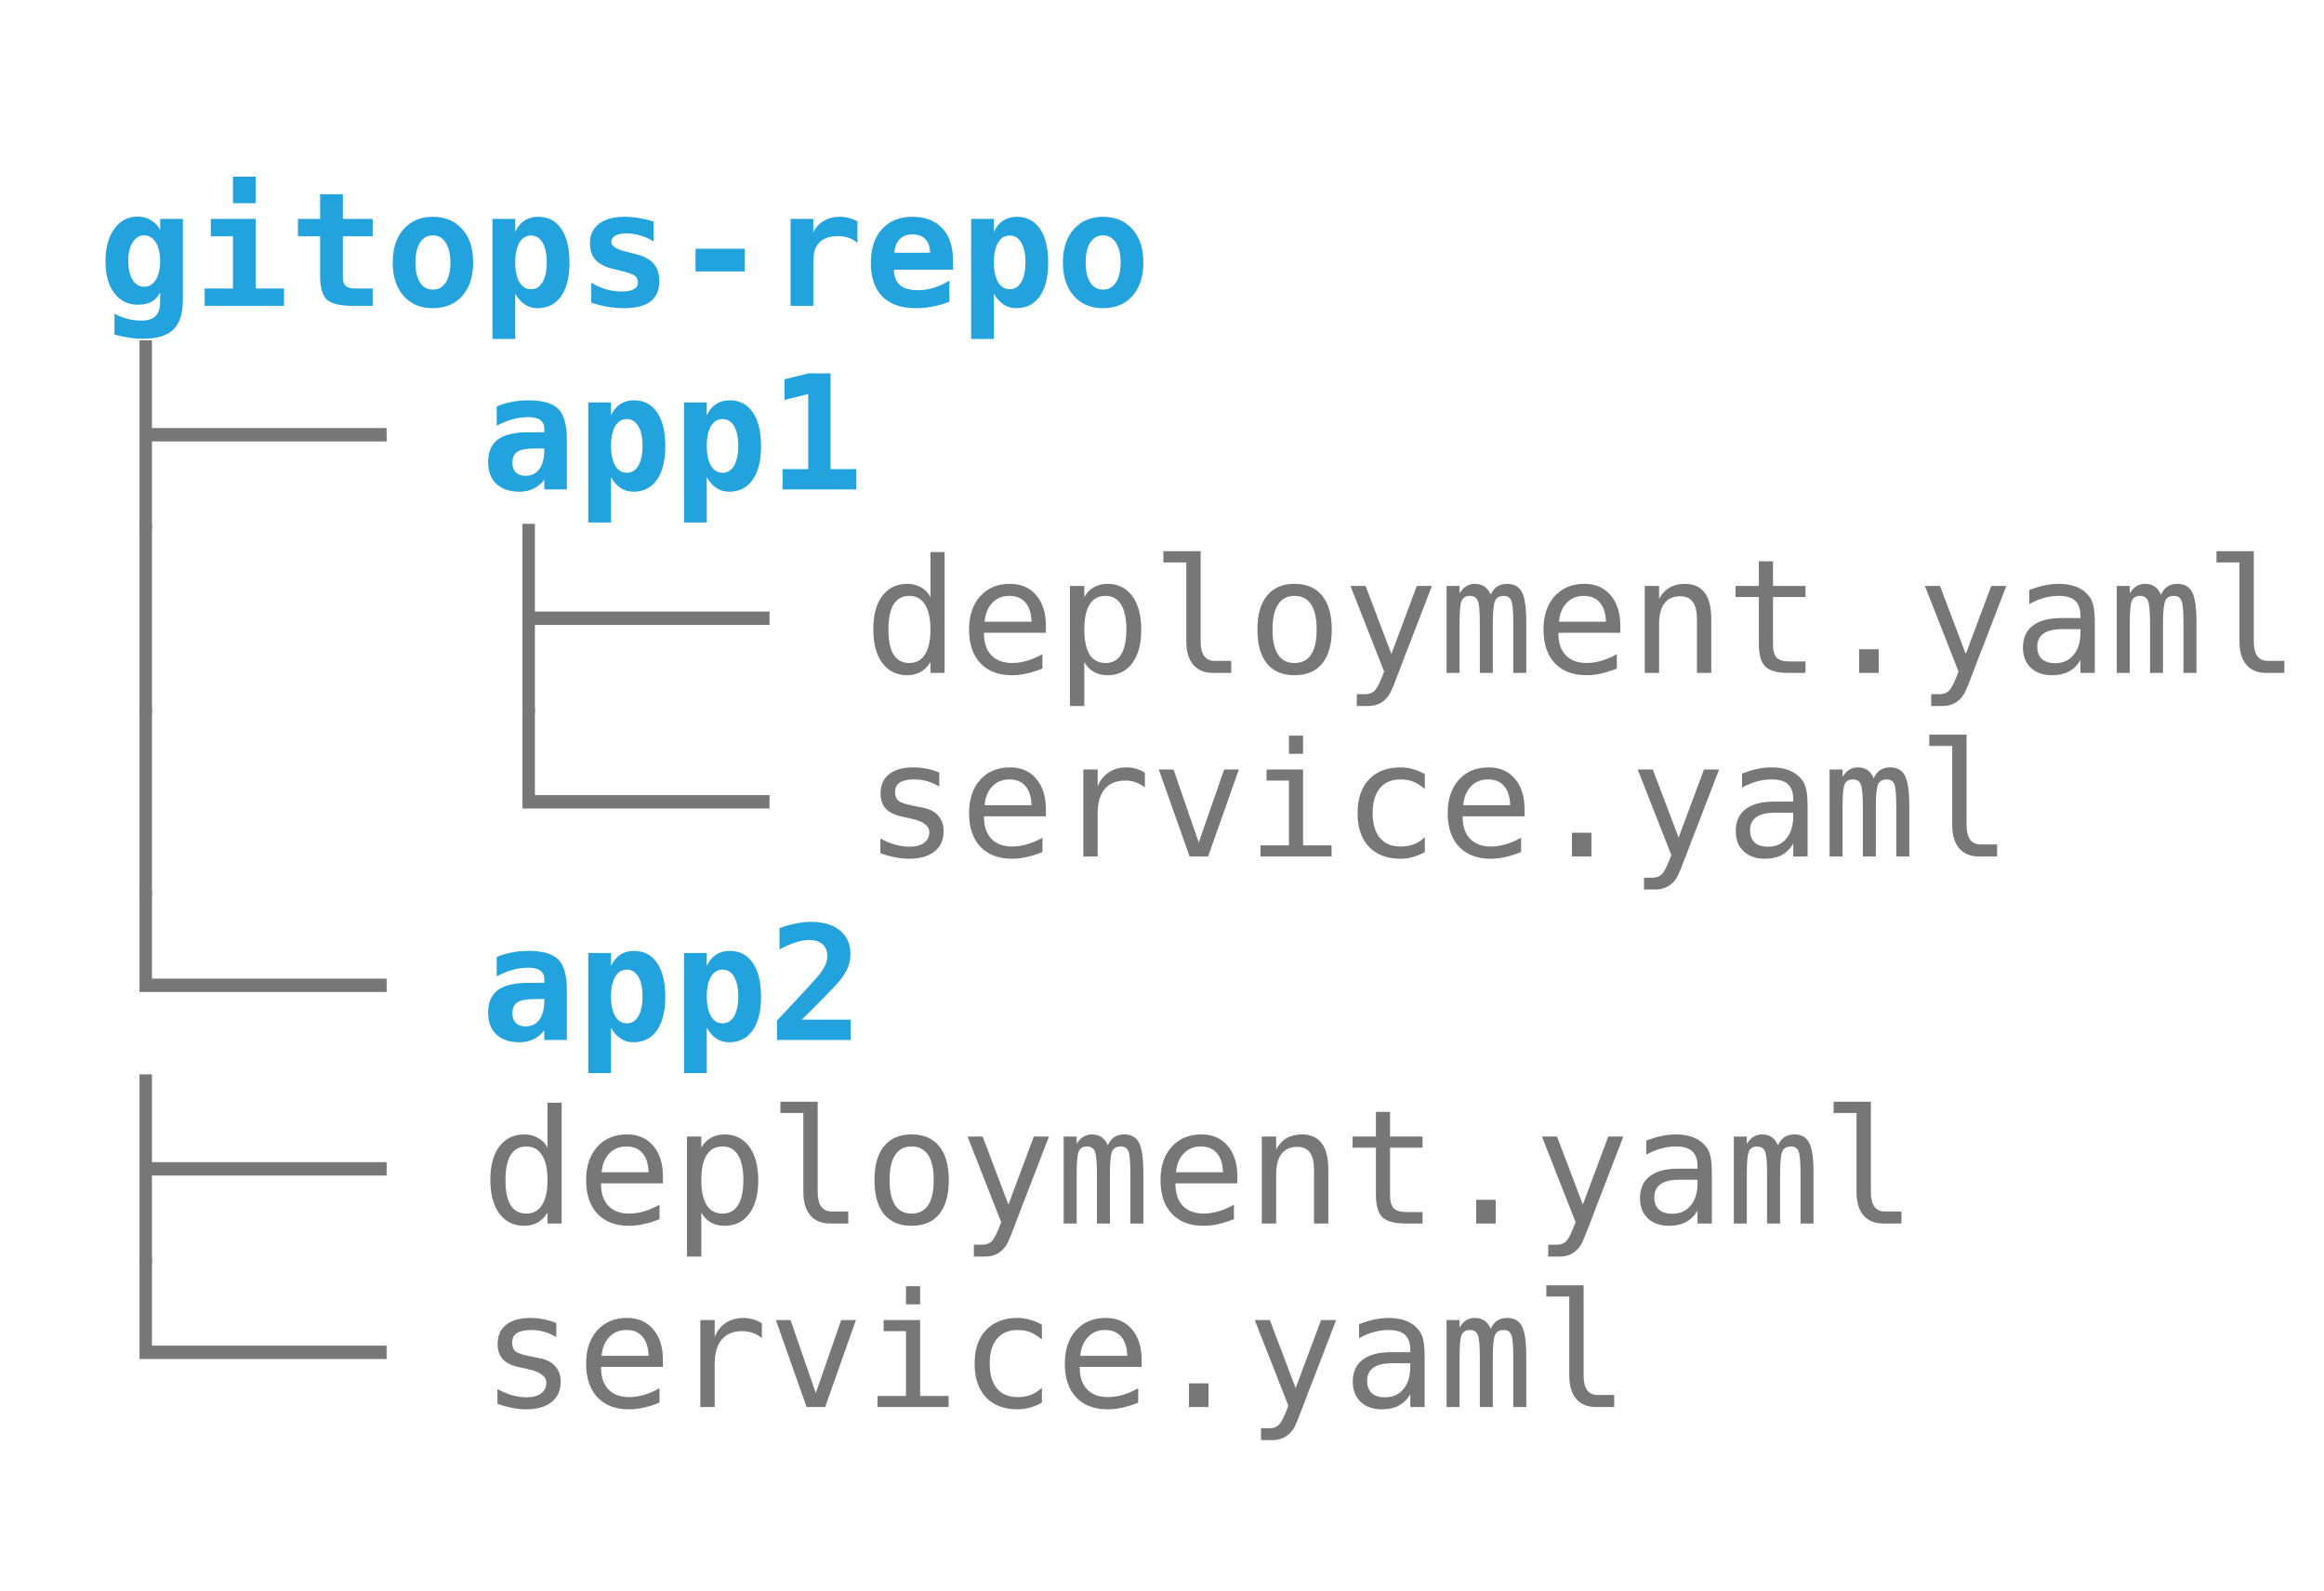
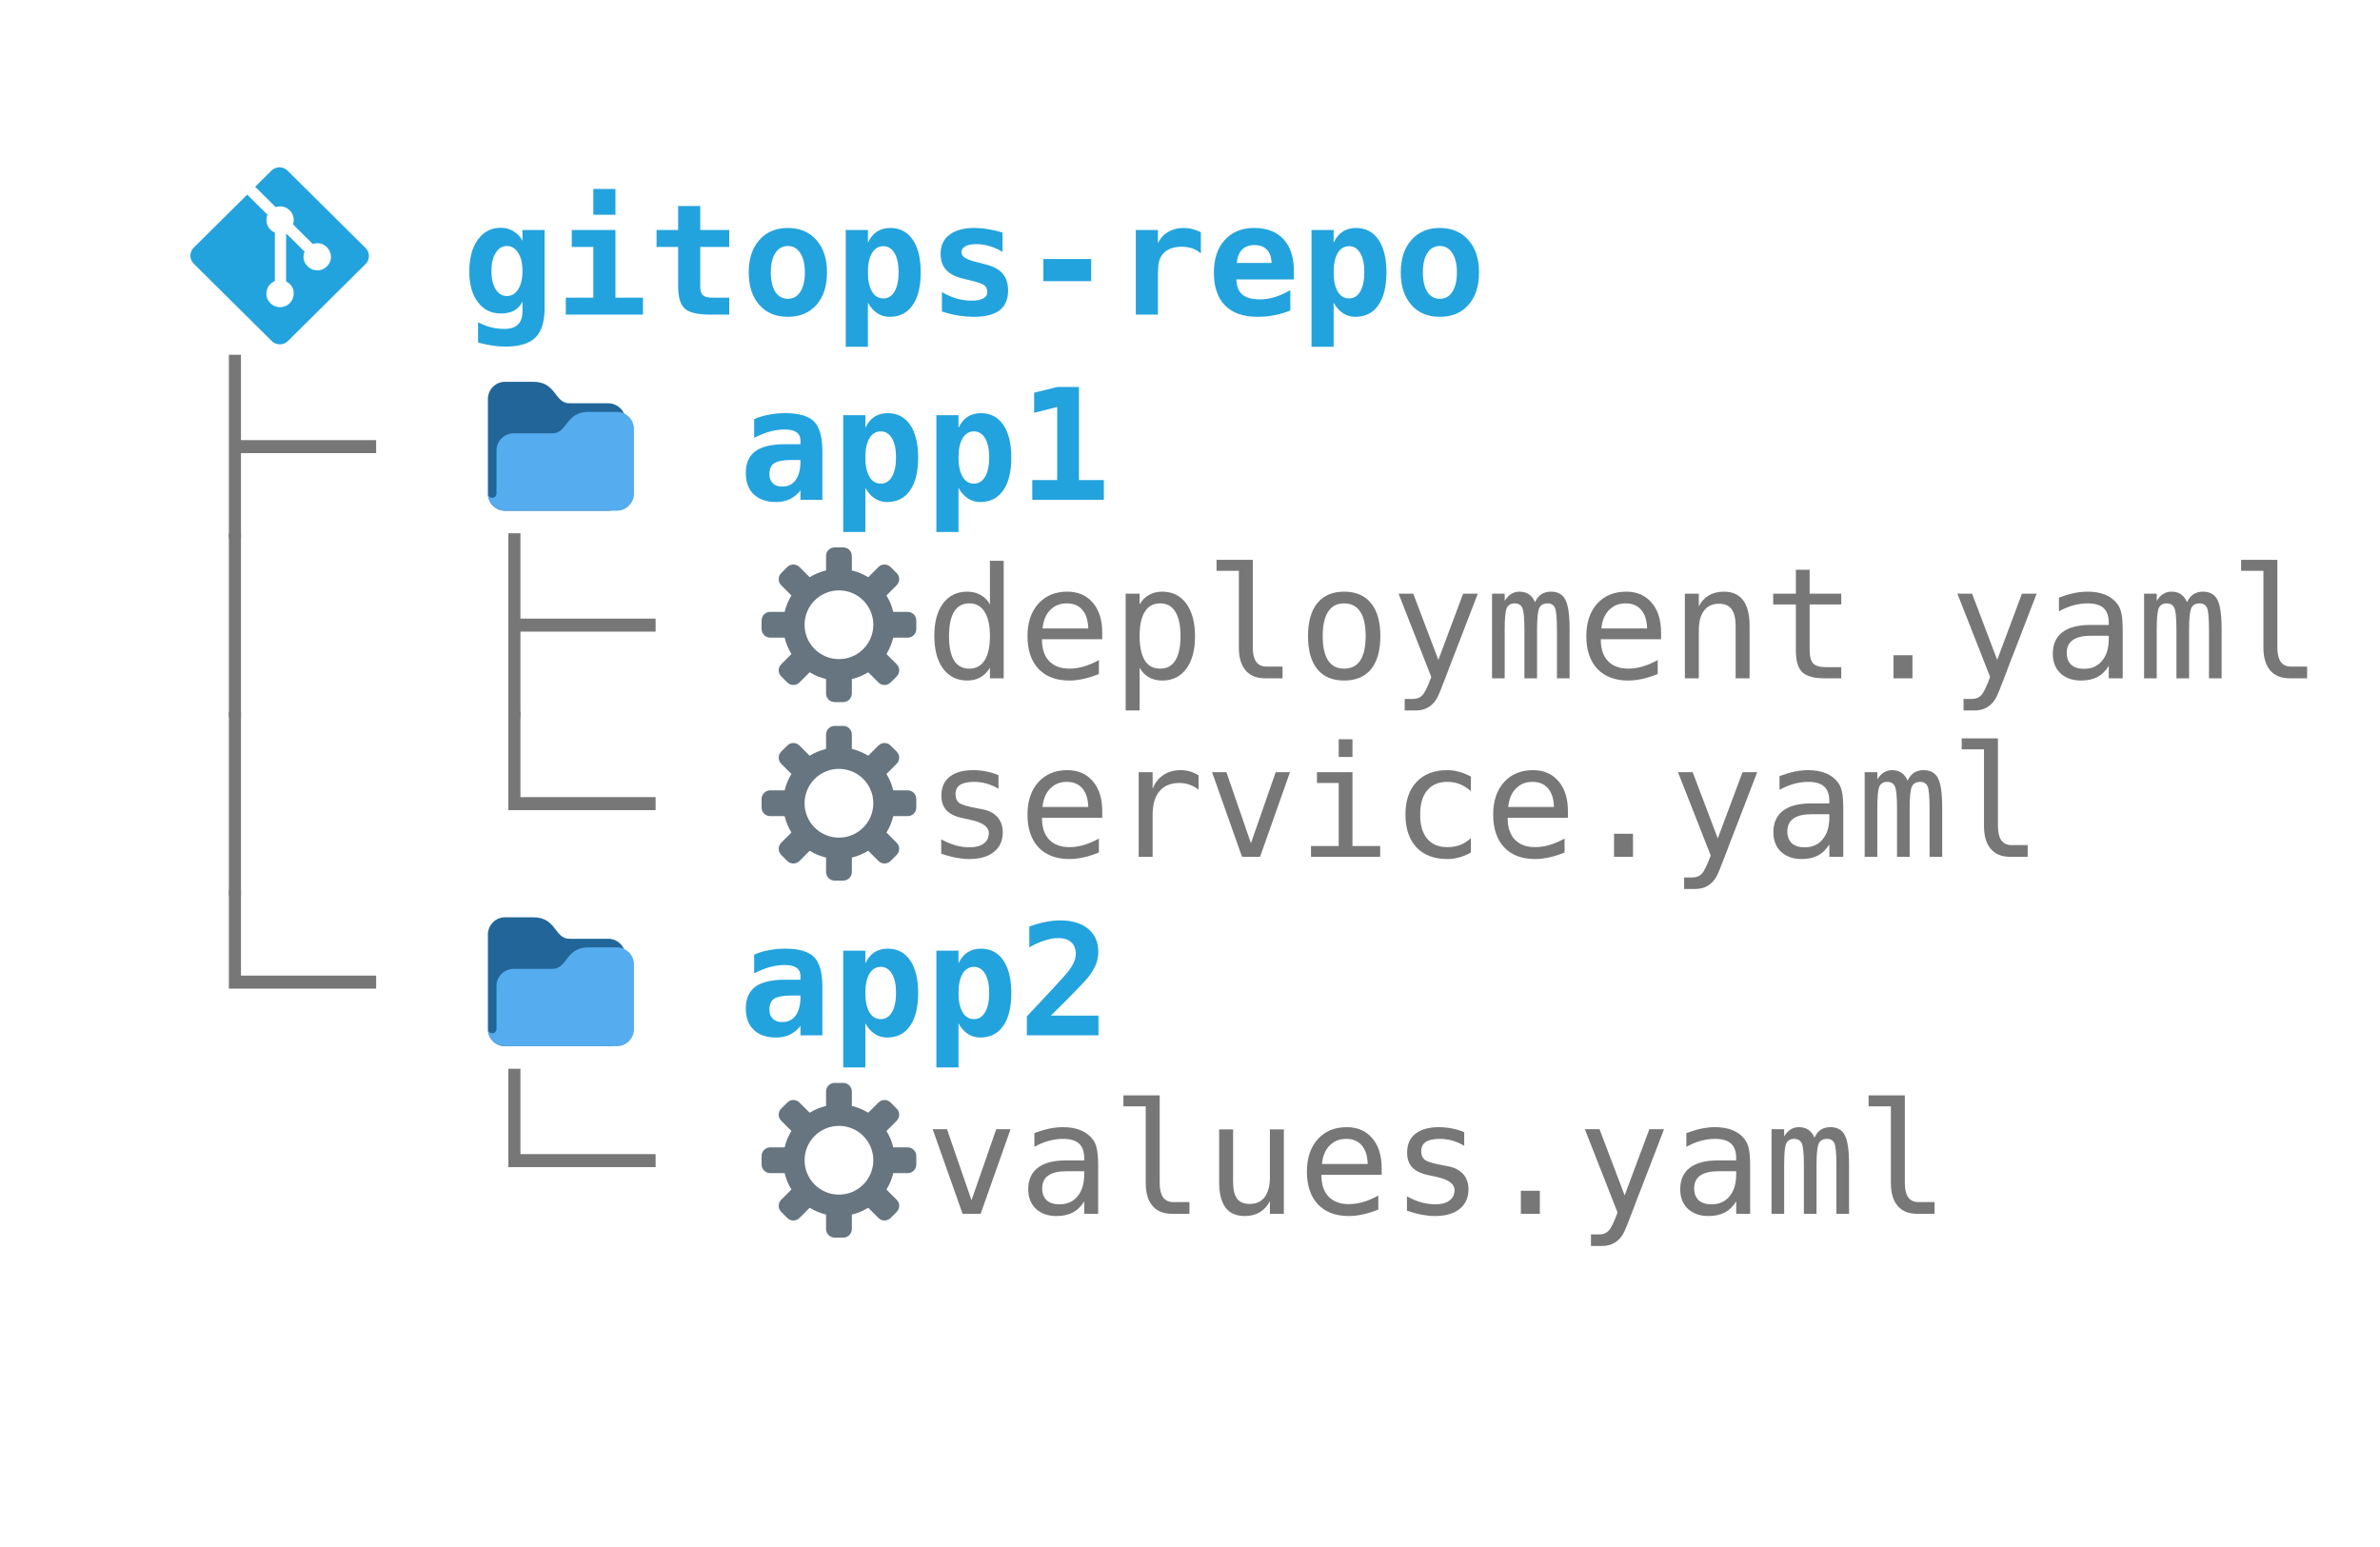
- <svg xmlns="http://www.w3.org/2000/svg" width="190" height="130">
+ <svg xmlns="http://www.w3.org/2000/svg" width="200" height="130">
  <defs>
    <g id="group_0">
-       <text fill="#23A3DD" font-size="13" font-weight="600" font-family="'DejaVu Sans Mono', -apple-system, BlinkMacSystemFont, 'Segoe UI', Roboto, Helvetica, Arial, sans-serif, 'Apple Color Emoji', 'Segoe UI Emoji', 'Segoe UI Symbol'" x="8" y="25">
- 					gitops-repo
+       <text fill="#777" font-size="13" font-family="'DejaVu Sans Mono', -apple-system, BlinkMacSystemFont, 'Segoe UI', Roboto, Helvetica, Arial, sans-serif, 'Apple Color Emoji', 'Segoe UI Emoji', 'Segoe UI Symbol'" x="8" y="26.438">
+ 				 
			</text>
-       <text fill="#777" font-size="13" font-family="'DejaVu Sans Mono', -apple-system, BlinkMacSystemFont, 'Segoe UI', Roboto, Helvetica, Arial, sans-serif, 'Apple Color Emoji', 'Segoe UI Emoji', 'Segoe UI Symbol'" x="8" y="40">
- 					├── 
+       <path fill="#23A3DD" transform="matrix(0.0334821 0 0 0.0331903 16 13.0033)" d="M439.55 236.05L244 40.45Q243.499 39.949 242.974 39.474Q242.449 38.998 241.901 38.549Q241.353 38.1 240.784 37.678Q240.215 37.257 239.626 36.863Q239.037 36.47 238.43 36.106Q237.822 35.742 237.197 35.408Q236.572 35.075 235.932 34.772Q235.292 34.469 234.637 34.199Q233.983 33.928 233.316 33.689Q232.649 33.451 231.971 33.245Q231.293 33.04 230.606 32.868Q229.919 32.696 229.224 32.557Q228.529 32.419 227.829 32.316Q227.128 32.212 226.423 32.142Q225.718 32.073 225.011 32.038Q224.303 32.003 223.595 32.003Q222.887 32.003 222.179 32.038Q221.472 32.073 220.767 32.142Q220.062 32.212 219.361 32.316Q218.661 32.419 217.966 32.557Q217.271 32.696 216.584 32.868Q215.897 33.04 215.219 33.245Q214.541 33.451 213.874 33.689Q213.207 33.928 212.553 34.199Q211.898 34.469 211.258 34.772Q210.618 35.075 209.993 35.408Q209.368 35.742 208.761 36.106Q208.153 36.47 207.564 36.863Q206.975 37.257 206.406 37.678Q205.837 38.1 205.289 38.549Q204.741 38.998 204.216 39.474Q203.691 39.949 203.19 40.45L162.53 81.08L214.05 132.6C241.11 123.46 266.73 149.37 257.44 176.28L307.1 225.94C341.33 214.14 368.28 256.94 342.57 282.63C316.08 309.12 272.36 279.76 286.57 245.29L240.22 199L240.22 320.85C265.52 333.39 262.48 362.7 249.3 375.85Q248.704 376.446 248.079 377.012Q247.455 377.577 246.803 378.112Q246.152 378.646 245.475 379.148Q244.798 379.65 244.097 380.118Q243.396 380.586 242.673 381.019Q241.951 381.452 241.207 381.849Q240.464 382.246 239.702 382.606Q238.94 382.967 238.162 383.289Q237.383 383.611 236.59 383.895Q235.796 384.179 234.99 384.423Q234.183 384.668 233.366 384.873Q232.549 385.077 231.722 385.242Q230.896 385.406 230.062 385.53Q229.228 385.653 228.39 385.736Q227.551 385.818 226.709 385.86Q225.868 385.901 225.025 385.901Q224.182 385.901 223.341 385.86Q222.499 385.818 221.66 385.736Q220.822 385.653 219.988 385.53Q219.155 385.406 218.328 385.242Q217.502 385.077 216.684 384.873Q215.867 384.668 215.06 384.423Q214.254 384.179 213.46 383.895Q212.667 383.611 211.888 383.289Q211.11 382.967 210.348 382.606Q209.586 382.246 208.843 381.849Q208.1 381.452 207.377 381.019Q206.654 380.586 205.953 380.118Q205.252 379.65 204.575 379.148Q203.898 378.646 203.247 378.112Q202.595 377.577 201.971 377.012Q201.346 376.446 200.75 375.85C183.18 358.25 189.68 328.94 212 319.85L212 196.85C191.2 188.34 187.4 166.11 193.36 151.85L142.57 101L8.45 235.14Q7.949 235.641 7.473 236.166Q6.998 236.691 6.548 237.238Q6.099 237.786 5.677 238.355Q5.255 238.924 4.862 239.513Q4.468 240.102 4.104 240.71Q3.74 241.317 3.406 241.942Q3.072 242.567 2.769 243.207Q2.467 243.848 2.195 244.502Q1.924 245.157 1.686 245.824Q1.447 246.491 1.242 247.168Q1.036 247.846 0.864 248.534Q0.692 249.221 0.554 249.915Q0.415 250.61 0.311 251.311Q0.208 252.012 0.138 252.717Q0.069 253.422 0.034 254.129Q-0.001 254.837 -0.001 255.545Q-0.001 256.253 0.034 256.961Q0.069 257.668 0.138 258.373Q0.208 259.078 0.311 259.779Q0.415 260.48 0.554 261.175Q0.692 261.869 0.864 262.557Q1.036 263.244 1.242 263.922Q1.447 264.599 1.686 265.266Q1.924 265.933 2.195 266.588Q2.467 267.242 2.769 267.883Q3.072 268.523 3.406 269.148Q3.74 269.773 4.104 270.38Q4.468 270.988 4.862 271.577Q5.255 272.166 5.677 272.735Q6.099 273.304 6.548 273.852Q6.998 274.399 7.473 274.924Q7.949 275.449 8.45 275.95L204.06 471.55Q204.561 472.051 205.086 472.526Q205.611 473.001 206.158 473.45Q206.706 473.9 207.275 474.321Q207.844 474.743 208.432 475.136Q209.021 475.53 209.629 475.893Q210.236 476.257 210.861 476.591Q211.486 476.925 212.126 477.227Q212.766 477.53 213.42 477.801Q214.075 478.072 214.741 478.31Q215.408 478.549 216.086 478.754Q216.764 478.96 217.451 479.132Q218.138 479.304 218.832 479.442Q219.527 479.58 220.227 479.684Q220.928 479.788 221.632 479.857Q222.337 479.926 223.045 479.961Q223.752 479.996 224.46 479.996Q225.168 479.996 225.875 479.961Q226.583 479.926 227.288 479.857Q227.992 479.788 228.693 479.684Q229.393 479.58 230.088 479.442Q230.782 479.304 231.469 479.132Q232.156 478.96 232.834 478.754Q233.512 478.549 234.179 478.31Q234.845 478.072 235.5 477.801Q236.154 477.53 236.794 477.227Q237.434 476.925 238.059 476.591Q238.684 476.257 239.291 475.893Q239.899 475.53 240.487 475.136Q241.076 474.743 241.645 474.321Q242.214 473.9 242.762 473.45Q243.309 473.001 243.834 472.526Q244.359 472.051 244.86 471.55L439.55 276.86Q440.051 276.359 440.526 275.834Q441.002 275.309 441.451 274.762Q441.901 274.214 442.323 273.645Q442.745 273.076 443.138 272.487Q443.532 271.898 443.896 271.29Q444.26 270.683 444.594 270.058Q444.928 269.433 445.231 268.793Q445.534 268.152 445.805 267.498Q446.076 266.843 446.314 266.176Q446.553 265.509 446.758 264.832Q446.964 264.154 447.136 263.467Q447.308 262.779 447.446 262.085Q447.585 261.39 447.689 260.689Q447.792 259.988 447.862 259.283Q447.931 258.578 447.966 257.871Q448.001 257.163 448.001 256.455Q448.001 255.747 447.966 255.039Q447.931 254.332 447.862 253.627Q447.792 252.922 447.689 252.221Q447.585 251.52 447.446 250.825Q447.308 250.131 447.136 249.443Q446.964 248.756 446.758 248.078Q446.553 247.401 446.314 246.734Q446.076 246.067 445.805 245.412Q445.534 244.758 445.231 244.117Q444.928 243.477 444.594 242.852Q444.26 242.227 443.896 241.62Q443.532 241.012 443.138 240.423Q442.745 239.834 442.323 239.265Q441.901 238.696 441.451 238.148Q441.002 237.601 440.526 237.076Q440.051 236.551 439.55 236.05L439.55 236.05Z" />
+       <text fill="#777" font-size="13" font-family="'DejaVu Sans Mono', -apple-system, BlinkMacSystemFont, 'Segoe UI', Roboto, Helvetica, Arial, sans-serif, 'Apple Color Emoji', 'Segoe UI Emoji', 'Segoe UI Symbol'" x="30.984" y="26.438">
+ 				 
			</text>
-       <text fill="#23A3DD" font-size="13" font-weight="600" font-family="'DejaVu Sans Mono', -apple-system, BlinkMacSystemFont, 'Segoe UI', Roboto, Helvetica, Arial, sans-serif, 'Apple Color Emoji', 'Segoe UI Emoji', 'Segoe UI Symbol'" x="39.312" y="40">
- 					app1
+       <text fill="#23A3DD" font-size="13" font-weight="600" font-family="'DejaVu Sans Mono', -apple-system, BlinkMacSystemFont, 'Segoe UI', Roboto, Helvetica, Arial, sans-serif, 'Apple Color Emoji', 'Segoe UI Emoji', 'Segoe UI Symbol'" x="38.812" y="26.438">
+ 				gitops-repo
			</text>
-       <text fill="#777" font-size="13" font-family="'DejaVu Sans Mono', -apple-system, BlinkMacSystemFont, 'Segoe UI', Roboto, Helvetica, Arial, sans-serif, 'Apple Color Emoji', 'Segoe UI Emoji', 'Segoe UI Symbol'" x="8" y="55">
- 					│   ├── deployment.yaml
+       <text fill="#777" font-size="13" font-family="'DejaVu Sans Mono', -apple-system, BlinkMacSystemFont, 'Segoe UI', Roboto, Helvetica, Arial, sans-serif, 'Apple Color Emoji', 'Segoe UI Emoji', 'Segoe UI Symbol'" x="8" y="42">
+ 				 
			</text>
-       <text fill="#777" font-size="13" font-family="'DejaVu Sans Mono', -apple-system, BlinkMacSystemFont, 'Segoe UI', Roboto, Helvetica, Arial, sans-serif, 'Apple Color Emoji', 'Segoe UI Emoji', 'Segoe UI Symbol'" x="8" y="70">
- 					│   └── service.yaml
+       <text fill="#777" font-size="13" font-family="'DejaVu Sans Mono', -apple-system, BlinkMacSystemFont, 'Segoe UI', Roboto, Helvetica, Arial, sans-serif, 'Apple Color Emoji', 'Segoe UI Emoji', 'Segoe UI Symbol'" x="15.828" y="42">
+ 				├─ 
			</text>
-       <text fill="#777" font-size="13" font-family="'DejaVu Sans Mono', -apple-system, BlinkMacSystemFont, 'Segoe UI', Roboto, Helvetica, Arial, sans-serif, 'Apple Color Emoji', 'Segoe UI Emoji', 'Segoe UI Symbol'" x="8" y="85">
- 					└── 
+       <clipPath id="cl_3">
+         <rect x="41" y="31" width="13" height="13" />
+       </clipPath>
+       <clipPath id="cl_4" clip-path="url(#cl_3)">
+         <rect x="41" y="31" width="13" height="13" />
+       </clipPath>
+       <g clip-path="url(#cl_4)">
+         <path fill="#269" transform="matrix(0.361111 0 0 0.361111 41 31)" d="M0 29C0 31.209 1.791 33 4 33L28 33C30.209 33 32 31.209 32 29L32 12C32 9.791 30.209 8 28 8L19 8C15.438 8 16 3 10.562 3L4 3C1.791 3 0 4.791 0 7L0 29Z" />
+       </g>
+       <g clip-path="url(#cl_4)">
+         <path fill="#55ACEE" transform="matrix(0.361111 0 0 0.361111 41 31)" d="M30 10L23.438 10C18 10 18.562 15 15 15L6 15C3.791 15 2 16.791 2 19L2 29C2 29.553 1.552 30 1 30C0.448 30 0 29.553 0 29C0 31.209 1.791 33 4 33L30 33C32.209 33 34 31.209 34 29L34 14C34 11.791 32.209 10 30 10Z" />
+       </g>
+       <text fill="#777" font-size="13" font-family="'DejaVu Sans Mono', -apple-system, BlinkMacSystemFont, 'Segoe UI', Roboto, Helvetica, Arial, sans-serif, 'Apple Color Emoji', 'Segoe UI Emoji', 'Segoe UI Symbol'" x="54.25" y="42">
+ 				 
			</text>
-       <text fill="#23A3DD" font-size="13" font-weight="600" font-family="'DejaVu Sans Mono', -apple-system, BlinkMacSystemFont, 'Segoe UI', Roboto, Helvetica, Arial, sans-serif, 'Apple Color Emoji', 'Segoe UI Emoji', 'Segoe UI Symbol'" x="39.312" y="85">
- 					app2
+       <text fill="#23A3DD" font-size="13" font-weight="600" font-family="'DejaVu Sans Mono', -apple-system, BlinkMacSystemFont, 'Segoe UI', Roboto, Helvetica, Arial, sans-serif, 'Apple Color Emoji', 'Segoe UI Emoji', 'Segoe UI Symbol'" x="62.078" y="42">
+ 				app1
			</text>
-       <text fill="#777" font-size="13" font-family="'DejaVu Sans Mono', -apple-system, BlinkMacSystemFont, 'Segoe UI', Roboto, Helvetica, Arial, sans-serif, 'Apple Color Emoji', 'Segoe UI Emoji', 'Segoe UI Symbol'" x="8" y="100">
- 					    ├── deployment.yaml
+       <text fill="#777" font-size="13" font-family="'DejaVu Sans Mono', -apple-system, BlinkMacSystemFont, 'Segoe UI', Roboto, Helvetica, Arial, sans-serif, 'Apple Color Emoji', 'Segoe UI Emoji', 'Segoe UI Symbol'" x="8" y="57">
+ 				 
			</text>
-       <text fill="#777" font-size="13" font-family="'DejaVu Sans Mono', -apple-system, BlinkMacSystemFont, 'Segoe UI', Roboto, Helvetica, Arial, sans-serif, 'Apple Color Emoji', 'Segoe UI Emoji', 'Segoe UI Symbol'" x="8" y="115">
- 					    └── service.yaml
+       <text fill="#777" font-size="13" font-family="'DejaVu Sans Mono', -apple-system, BlinkMacSystemFont, 'Segoe UI', Roboto, Helvetica, Arial, sans-serif, 'Apple Color Emoji', 'Segoe UI Emoji', 'Segoe UI Symbol'" x="15.828" y="57">
+ 				│  
+ 			</text>
+       <text fill="#777" font-size="13" font-family="'DejaVu Sans Mono', -apple-system, BlinkMacSystemFont, 'Segoe UI', Roboto, Helvetica, Arial, sans-serif, 'Apple Color Emoji', 'Segoe UI Emoji', 'Segoe UI Symbol'" x="39.312" y="57">
+ 				├─ 
+ 			</text>
+       <clipPath id="cl_5">
+         <rect x="64" y="46" width="13" height="13" />
+       </clipPath>
+       <clipPath id="cl_6" clip-path="url(#cl_5)">
+         <rect x="64" y="46" width="13" height="13" />
+       </clipPath>
+       <g clip-path="url(#cl_6)">
+         <path fill="#66757F" transform="matrix(0.361111 0 0 0.361111 64 46)" d="M34 15L30.638 15C30.314 13.631 29.774 12.349 29.056 11.186L31.435 8.807C32.216 8.026 32.216 6.759 31.435 5.978L30.021 4.564C29.24 3.783 27.974 3.783 27.193 4.564L24.814 6.943C23.65 6.225 22.369 5.686 21 5.362L21 2C21 0.896 20.104 0 19 0L17 0C15.896 0 15 0.896 15 2L15 5.362C13.631 5.686 12.349 6.226 11.186 6.944L8.808 4.565C8.027 3.784 6.76 3.784 5.98 4.565L4.565 5.979C3.784 6.76 3.784 8.027 4.564 8.808L6.943 11.187C6.225 12.35 5.686 13.632 5.362 15L2 15C0.896 15 0 15.896 0 17L0 19C0 20.104 0.896 21 2 21L5.362 21C5.686 22.368 6.226 23.65 6.944 24.813L4.565 27.192C3.785 27.972 3.785 29.24 4.566 30.021L5.98 31.435C6.76 32.215 8.027 32.215 8.808 31.435L11.187 29.056C12.35 29.775 13.632 30.314 15.001 30.638L15.001 34C15.001 35.104 15.897 36 17.001 36L19.001 36C20.105 36 21.001 35.104 21.001 34L21.001 30.638C22.369 30.314 23.651 29.774 24.814 29.056L27.193 31.435C27.974 32.216 29.24 32.216 30.021 31.435L31.435 30.021C32.216 29.24 32.216 27.973 31.435 27.192L29.056 24.813C29.775 23.65 30.314 22.368 30.638 20.999L34 20.999C35.104 20.999 36 20.103 36 18.999L36 16.999C36 15.896 35.104 15 34 15ZM18 26C13.582 26 10 22.418 10 18C10 13.582 13.582 10 18 10C22.418 10 26 13.582 26 18C26 22.418 22.418 26 18 26Z" />
+       </g>
+       <text fill="#777" font-size="13" font-family="'DejaVu Sans Mono', -apple-system, BlinkMacSystemFont, 'Segoe UI', Roboto, Helvetica, Arial, sans-serif, 'Apple Color Emoji', 'Segoe UI Emoji', 'Segoe UI Symbol'" x="77.734" y="57">
+ 				 deployment.yaml
+ 			</text>
+       <text fill="#777" font-size="13" font-family="'DejaVu Sans Mono', -apple-system, BlinkMacSystemFont, 'Segoe UI', Roboto, Helvetica, Arial, sans-serif, 'Apple Color Emoji', 'Segoe UI Emoji', 'Segoe UI Symbol'" x="8" y="72">
+ 				 
+ 			</text>
+       <text fill="#777" font-size="13" font-family="'DejaVu Sans Mono', -apple-system, BlinkMacSystemFont, 'Segoe UI', Roboto, Helvetica, Arial, sans-serif, 'Apple Color Emoji', 'Segoe UI Emoji', 'Segoe UI Symbol'" x="15.828" y="72">
+ 				│  
+ 			</text>
+       <text fill="#777" font-size="13" font-family="'DejaVu Sans Mono', -apple-system, BlinkMacSystemFont, 'Segoe UI', Roboto, Helvetica, Arial, sans-serif, 'Apple Color Emoji', 'Segoe UI Emoji', 'Segoe UI Symbol'" x="39.312" y="72">
+ 				└─ 
+ 			</text>
+       <clipPath id="cl_7">
+         <rect x="64" y="61" width="13" height="13" />
+       </clipPath>
+       <clipPath id="cl_8" clip-path="url(#cl_7)">
+         <rect x="64" y="61" width="13" height="13" />
+       </clipPath>
+       <g clip-path="url(#cl_8)">
+         <path fill="#66757F" transform="matrix(0.361111 0 0 0.361111 64 61)" d="M34 15L30.638 15C30.314 13.631 29.774 12.349 29.056 11.186L31.435 8.807C32.216 8.026 32.216 6.759 31.435 5.978L30.021 4.564C29.24 3.783 27.974 3.783 27.193 4.564L24.814 6.943C23.65 6.225 22.369 5.686 21 5.362L21 2C21 0.896 20.104 0 19 0L17 0C15.896 0 15 0.896 15 2L15 5.362C13.631 5.686 12.349 6.226 11.186 6.944L8.808 4.565C8.027 3.784 6.76 3.784 5.98 4.565L4.565 5.979C3.784 6.76 3.784 8.027 4.564 8.808L6.943 11.187C6.225 12.35 5.686 13.632 5.362 15L2 15C0.896 15 0 15.896 0 17L0 19C0 20.104 0.896 21 2 21L5.362 21C5.686 22.368 6.226 23.65 6.944 24.813L4.565 27.192C3.785 27.972 3.785 29.24 4.566 30.021L5.98 31.435C6.76 32.215 8.027 32.215 8.808 31.435L11.187 29.056C12.35 29.775 13.632 30.314 15.001 30.638L15.001 34C15.001 35.104 15.897 36 17.001 36L19.001 36C20.105 36 21.001 35.104 21.001 34L21.001 30.638C22.369 30.314 23.651 29.774 24.814 29.056L27.193 31.435C27.974 32.216 29.24 32.216 30.021 31.435L31.435 30.021C32.216 29.24 32.216 27.973 31.435 27.192L29.056 24.813C29.775 23.65 30.314 22.368 30.638 20.999L34 20.999C35.104 20.999 36 20.103 36 18.999L36 16.999C36 15.896 35.104 15 34 15ZM18 26C13.582 26 10 22.418 10 18C10 13.582 13.582 10 18 10C22.418 10 26 13.582 26 18C26 22.418 22.418 26 18 26Z" />
+       </g>
+       <text fill="#777" font-size="13" font-family="'DejaVu Sans Mono', -apple-system, BlinkMacSystemFont, 'Segoe UI', Roboto, Helvetica, Arial, sans-serif, 'Apple Color Emoji', 'Segoe UI Emoji', 'Segoe UI Symbol'" x="77.734" y="72">
+ 				 service.yaml
+ 			</text>
+       <text fill="#777" font-size="13" font-family="'DejaVu Sans Mono', -apple-system, BlinkMacSystemFont, 'Segoe UI', Roboto, Helvetica, Arial, sans-serif, 'Apple Color Emoji', 'Segoe UI Emoji', 'Segoe UI Symbol'" x="8" y="87">
+ 				 
+ 			</text>
+       <text fill="#777" font-size="13" font-family="'DejaVu Sans Mono', -apple-system, BlinkMacSystemFont, 'Segoe UI', Roboto, Helvetica, Arial, sans-serif, 'Apple Color Emoji', 'Segoe UI Emoji', 'Segoe UI Symbol'" x="15.828" y="87">
+ 				└─ 
+ 			</text>
+       <clipPath id="cl_9">
+         <rect x="41" y="76" width="13" height="13" />
+       </clipPath>
+       <clipPath id="cl_a" clip-path="url(#cl_9)">
+         <rect x="41" y="76" width="13" height="13" />
+       </clipPath>
+       <g clip-path="url(#cl_a)">
+         <path fill="#269" transform="matrix(0.361111 0 0 0.361111 41 76)" d="M0 29C0 31.209 1.791 33 4 33L28 33C30.209 33 32 31.209 32 29L32 12C32 9.791 30.209 8 28 8L19 8C15.438 8 16 3 10.562 3L4 3C1.791 3 0 4.791 0 7L0 29Z" />
+       </g>
+       <g clip-path="url(#cl_a)">
+         <path fill="#55ACEE" transform="matrix(0.361111 0 0 0.361111 41 76)" d="M30 10L23.438 10C18 10 18.562 15 15 15L6 15C3.791 15 2 16.791 2 19L2 29C2 29.553 1.552 30 1 30C0.448 30 0 29.553 0 29C0 31.209 1.791 33 4 33L30 33C32.209 33 34 31.209 34 29L34 14C34 11.791 32.209 10 30 10Z" />
+       </g>
+       <text fill="#777" font-size="13" font-family="'DejaVu Sans Mono', -apple-system, BlinkMacSystemFont, 'Segoe UI', Roboto, Helvetica, Arial, sans-serif, 'Apple Color Emoji', 'Segoe UI Emoji', 'Segoe UI Symbol'" x="54.25" y="87">
+ 				 
+ 			</text>
+       <text fill="#23A3DD" font-size="13" font-weight="600" font-family="'DejaVu Sans Mono', -apple-system, BlinkMacSystemFont, 'Segoe UI', Roboto, Helvetica, Arial, sans-serif, 'Apple Color Emoji', 'Segoe UI Emoji', 'Segoe UI Symbol'" x="62.078" y="87">
+ 				app2
+ 			</text>
+       <text fill="#777" font-size="13" font-family="'DejaVu Sans Mono', -apple-system, BlinkMacSystemFont, 'Segoe UI', Roboto, Helvetica, Arial, sans-serif, 'Apple Color Emoji', 'Segoe UI Emoji', 'Segoe UI Symbol'" x="8" y="102">
+ 				    
+ 			</text>
+       <text fill="#777" font-size="13" font-family="'DejaVu Sans Mono', -apple-system, BlinkMacSystemFont, 'Segoe UI', Roboto, Helvetica, Arial, sans-serif, 'Apple Color Emoji', 'Segoe UI Emoji', 'Segoe UI Symbol'" x="39.312" y="102">
+ 				└─ 
+ 			</text>
+       <clipPath id="cl_b">
+         <rect x="64" y="91" width="13" height="13" />
+       </clipPath>
+       <clipPath id="cl_c" clip-path="url(#cl_b)">
+         <rect x="64" y="91" width="13" height="13" />
+       </clipPath>
+       <g clip-path="url(#cl_c)">
+         <path fill="#66757F" transform="matrix(0.361111 0 0 0.361111 64 91)" d="M34 15L30.638 15C30.314 13.631 29.774 12.349 29.056 11.186L31.435 8.807C32.216 8.026 32.216 6.759 31.435 5.978L30.021 4.564C29.24 3.783 27.974 3.783 27.193 4.564L24.814 6.943C23.65 6.225 22.369 5.686 21 5.362L21 2C21 0.896 20.104 0 19 0L17 0C15.896 0 15 0.896 15 2L15 5.362C13.631 5.686 12.349 6.226 11.186 6.944L8.808 4.565C8.027 3.784 6.76 3.784 5.98 4.565L4.565 5.979C3.784 6.76 3.784 8.027 4.564 8.808L6.943 11.187C6.225 12.35 5.686 13.632 5.362 15L2 15C0.896 15 0 15.896 0 17L0 19C0 20.104 0.896 21 2 21L5.362 21C5.686 22.368 6.226 23.65 6.944 24.813L4.565 27.192C3.785 27.972 3.785 29.24 4.566 30.021L5.98 31.435C6.76 32.215 8.027 32.215 8.808 31.435L11.187 29.056C12.35 29.775 13.632 30.314 15.001 30.638L15.001 34C15.001 35.104 15.897 36 17.001 36L19.001 36C20.105 36 21.001 35.104 21.001 34L21.001 30.638C22.369 30.314 23.651 29.774 24.814 29.056L27.193 31.435C27.974 32.216 29.24 32.216 30.021 31.435L31.435 30.021C32.216 29.24 32.216 27.973 31.435 27.192L29.056 24.813C29.775 23.65 30.314 22.368 30.638 20.999L34 20.999C35.104 20.999 36 20.103 36 18.999L36 16.999C36 15.896 35.104 15 34 15ZM18 26C13.582 26 10 22.418 10 18C10 13.582 13.582 10 18 10C22.418 10 26 13.582 26 18C26 22.418 22.418 26 18 26Z" />
+       </g>
+       <text fill="#777" font-size="13" font-family="'DejaVu Sans Mono', -apple-system, BlinkMacSystemFont, 'Segoe UI', Roboto, Helvetica, Arial, sans-serif, 'Apple Color Emoji', 'Segoe UI Emoji', 'Segoe UI Symbol'" x="77.734" y="102">
+ 				 values.yaml
			</text>
    </g>
  </defs>
  <use href="#group_0" />
</svg>
